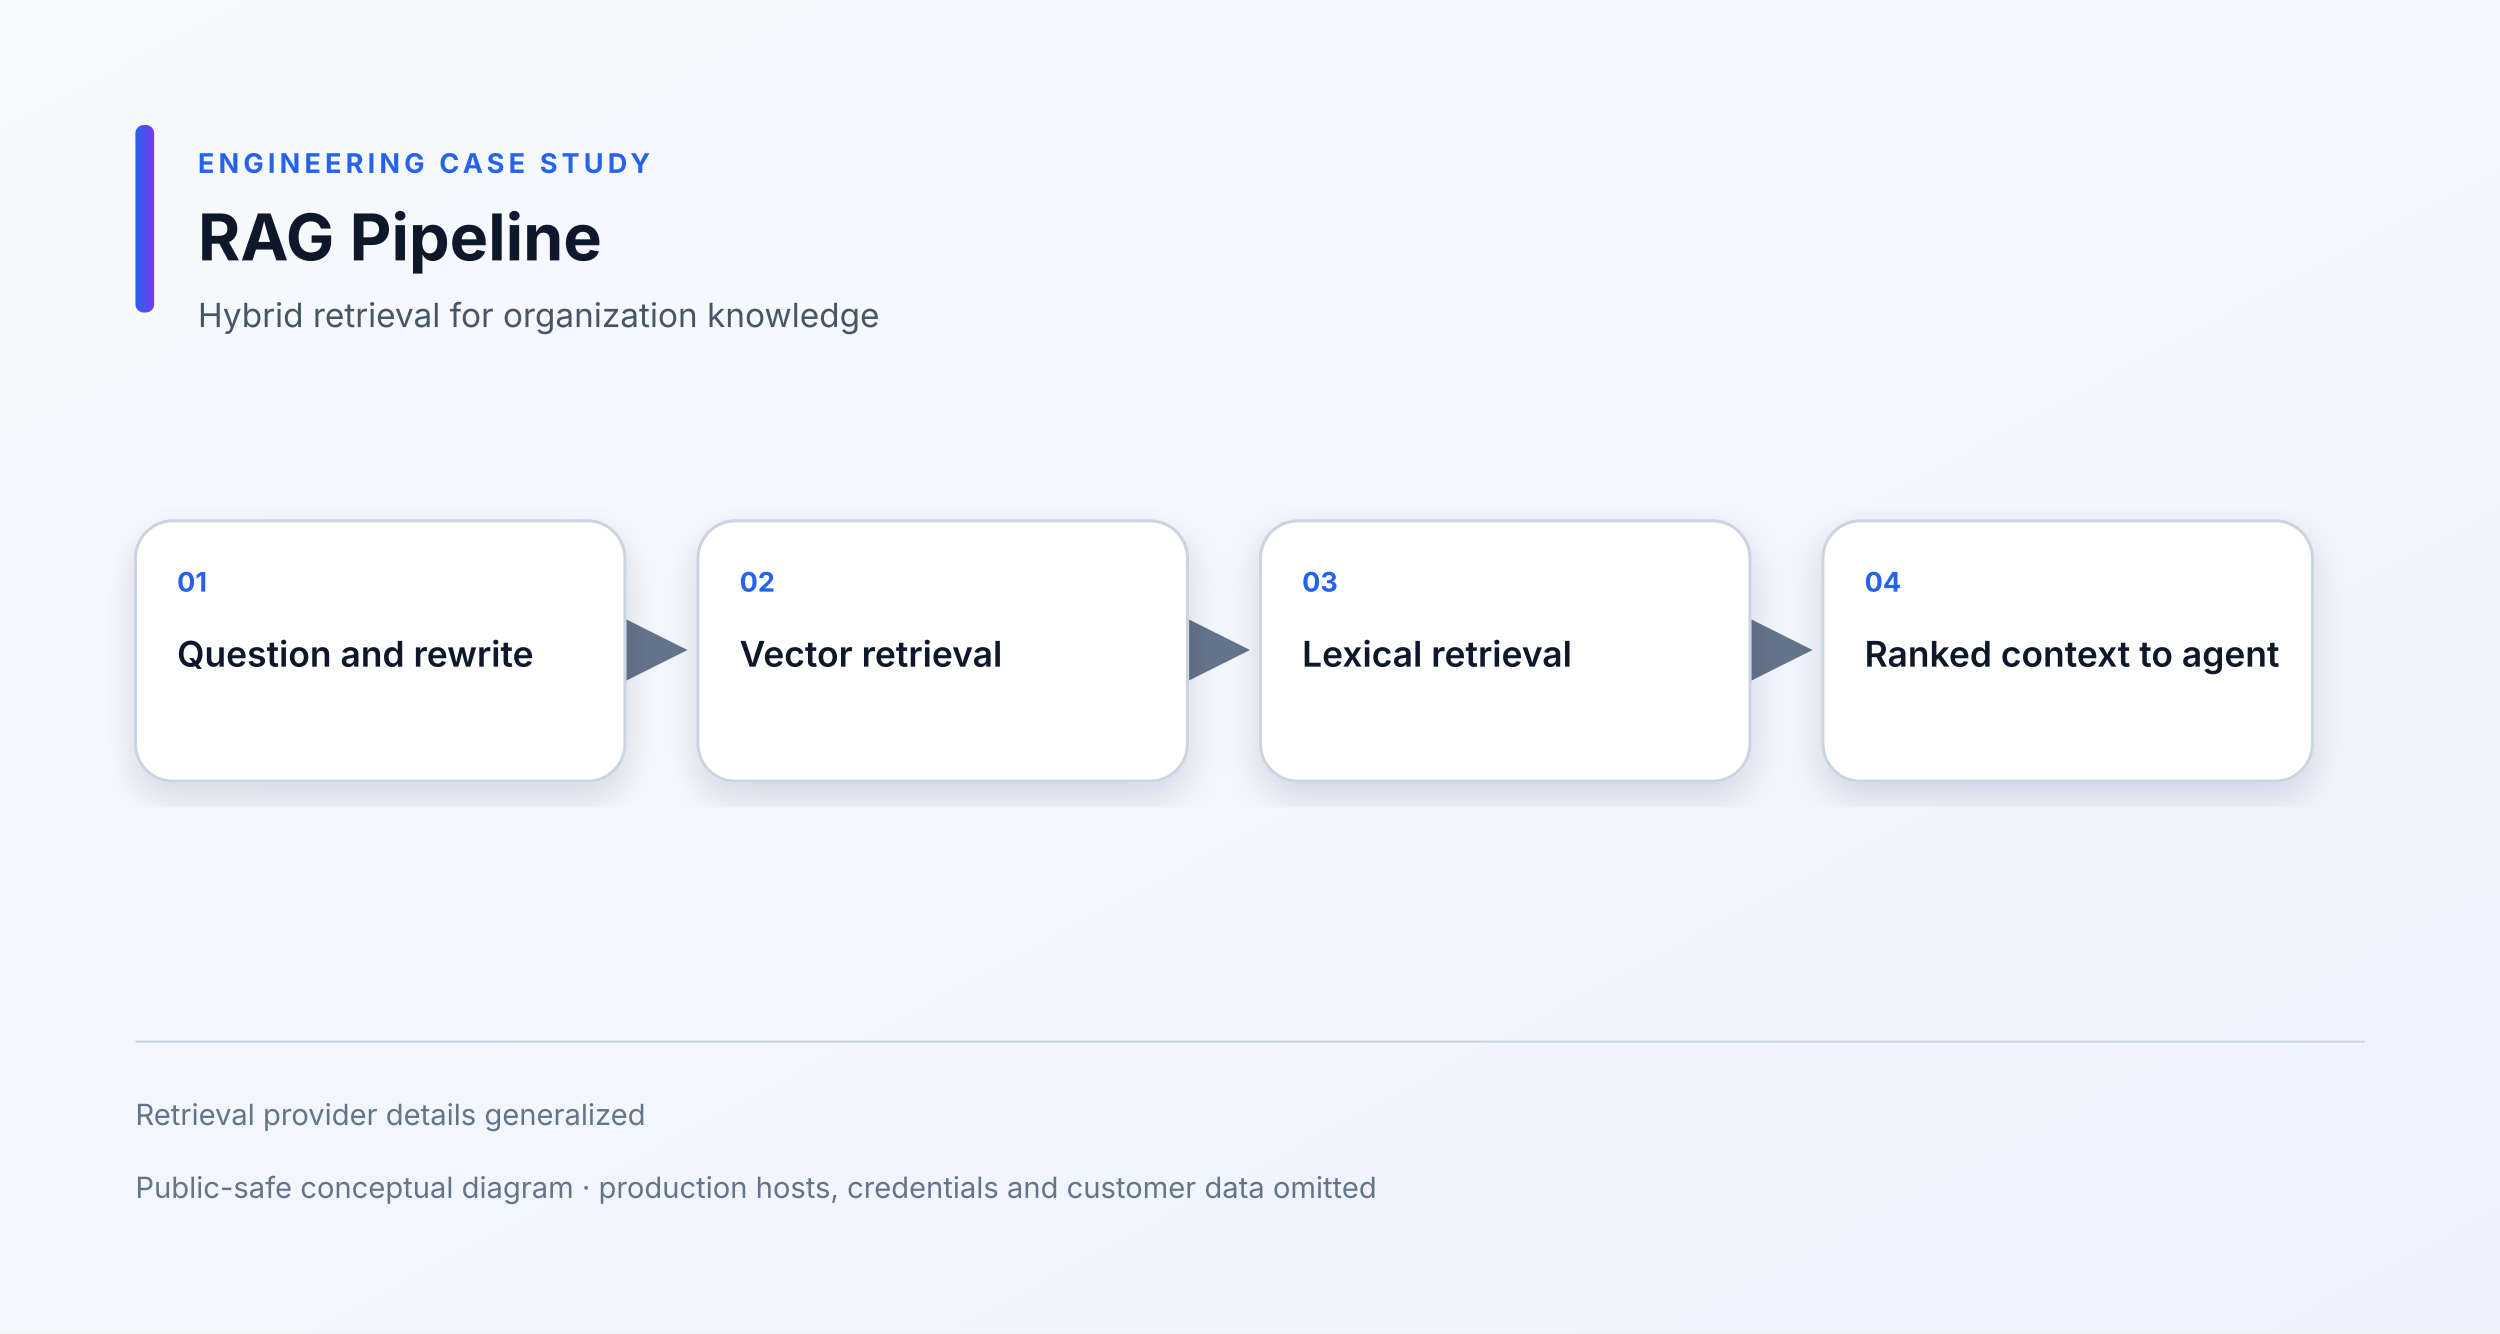
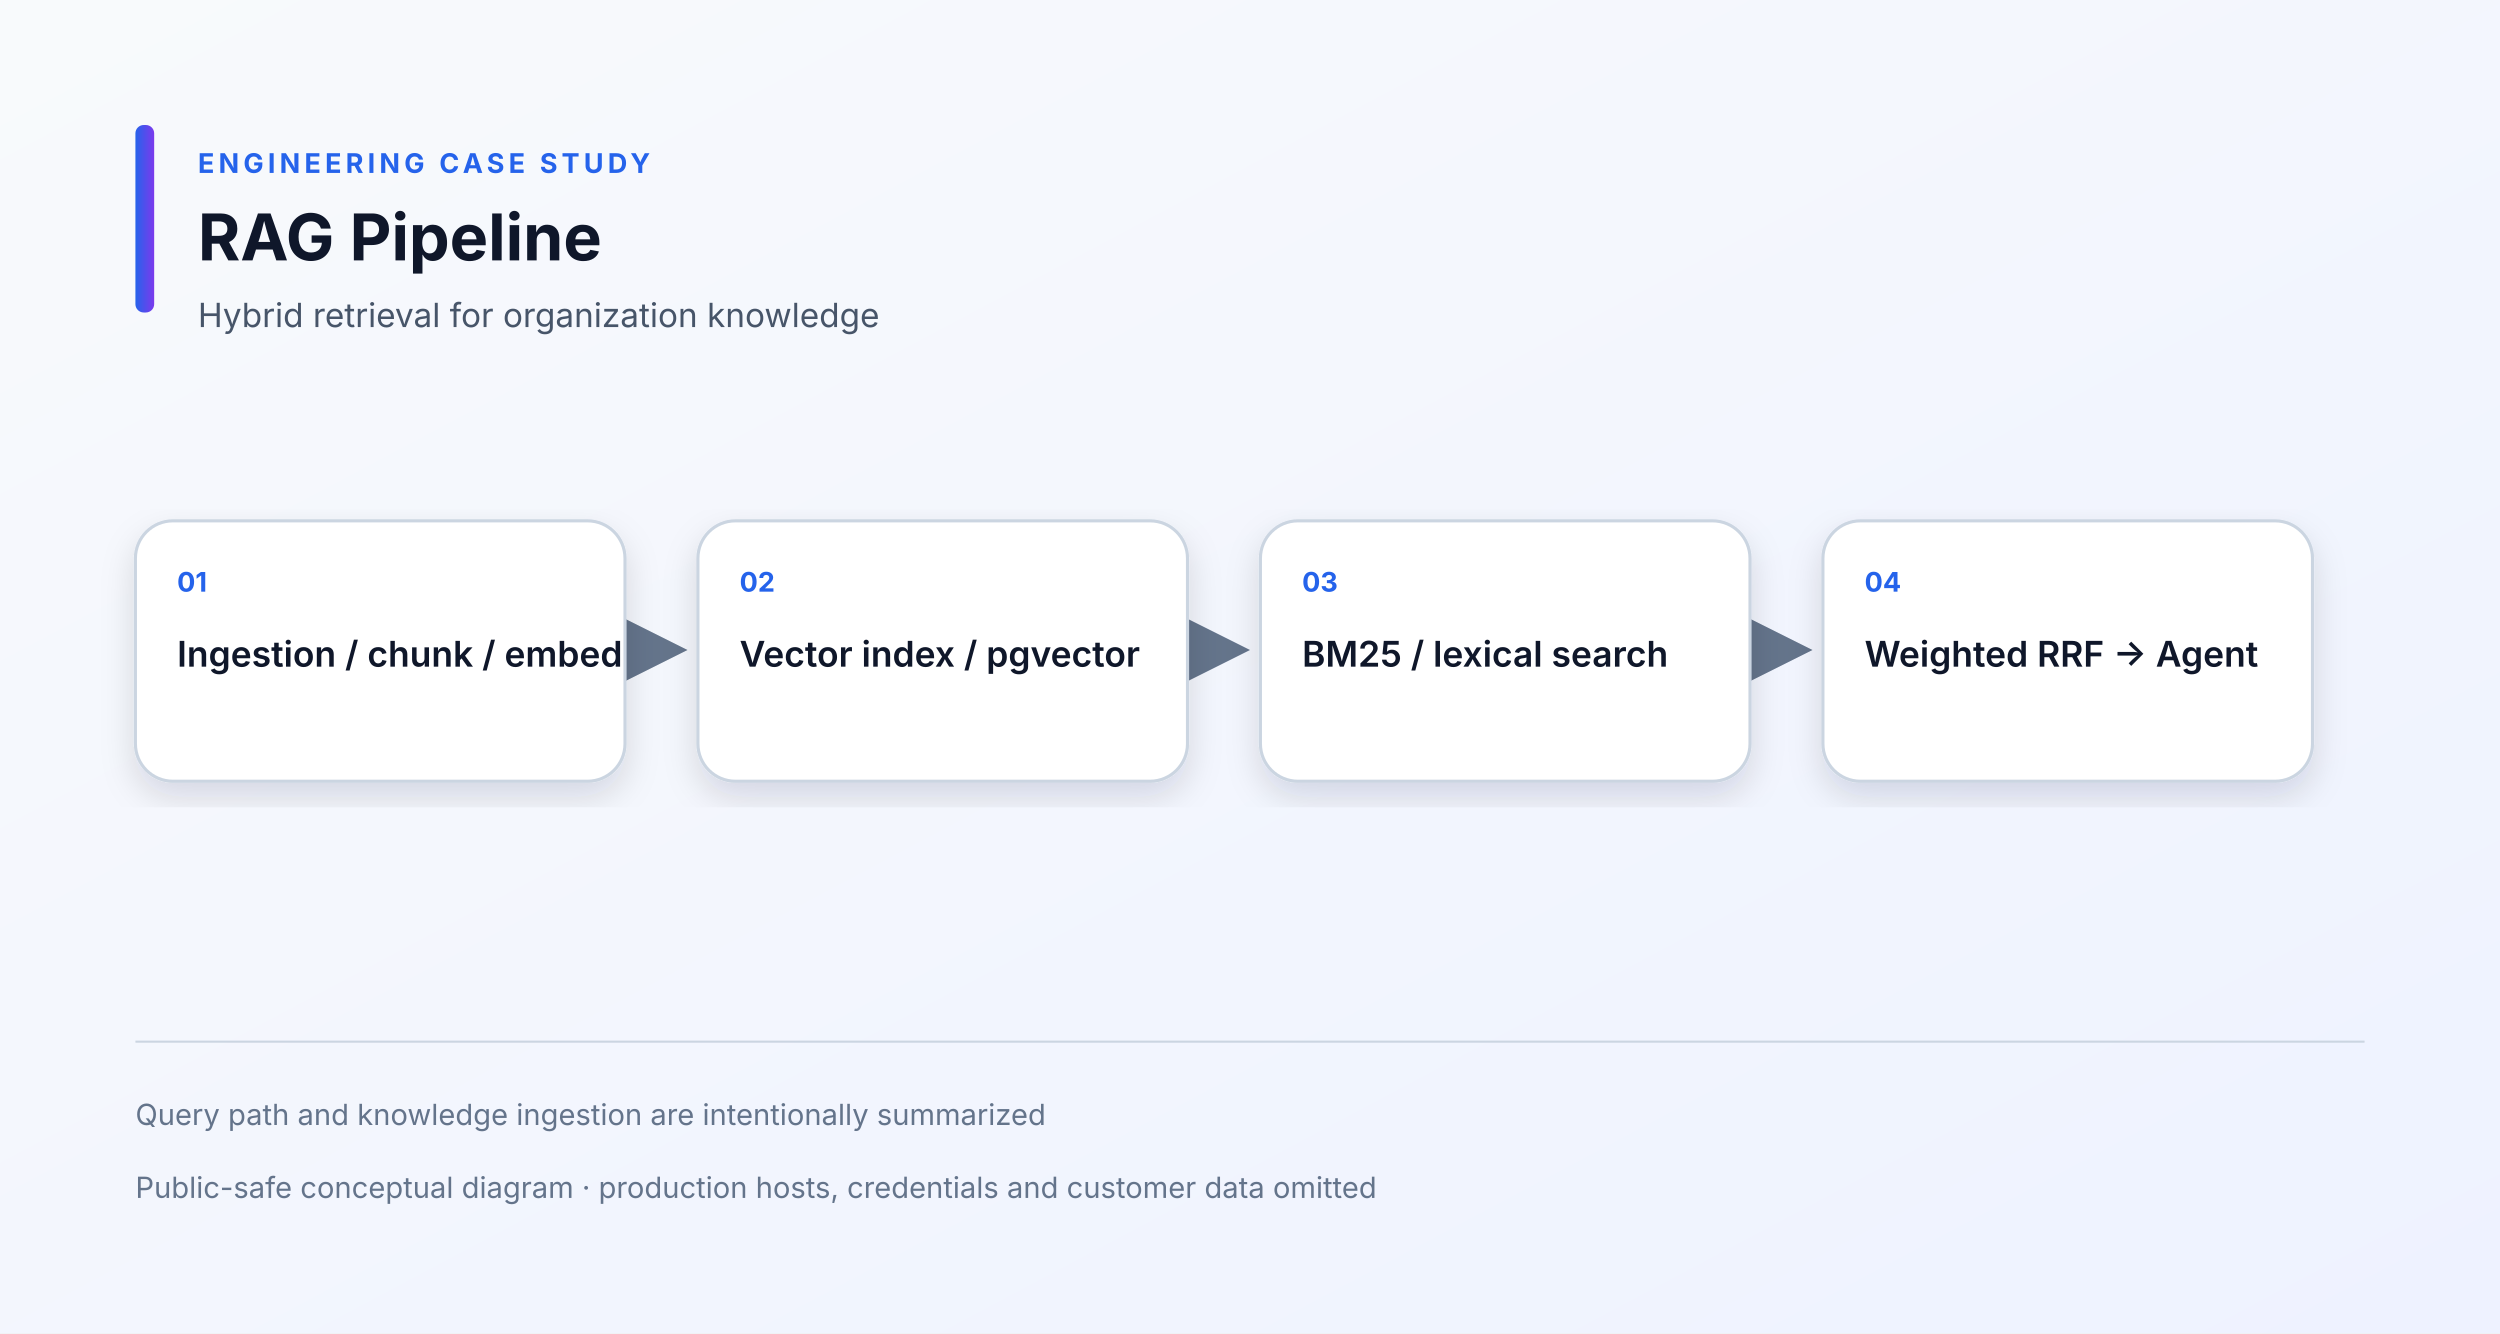
<svg xmlns="http://www.w3.org/2000/svg" width="1200" height="640" viewBox="0 0 1200 640" role="img" aria-labelledby="title desc">
  <defs>
    <linearGradient id="bg" x1="0" y1="0" x2="1" y2="1">
      <stop offset="0" stop-color="#f8fafc" />
      <stop offset="1" stop-color="#eef2ff" />
    </linearGradient>
    <linearGradient id="accent">
      <stop offset="0" stop-color="#2563eb" />
      <stop offset="1" stop-color="#7c3aed" />
    </linearGradient>
    <filter id="shadow">
      <feDropShadow dx="0" dy="7" stdDeviation="8" flood-color="#0f172a" flood-opacity=".13" />
    </filter>
    <marker id="head" markerWidth="12" markerHeight="12" refX="10" refY="6" orient="auto">
      <path d="M0,0 L12,6 L0,12 z" fill="#64748b" />
    </marker>
    <style>.title{font:700 31px Inter,Segoe UI,Arial,sans-serif;fill:#0f172a}.sub{font:400 16px Inter,Segoe UI,Arial,sans-serif;fill:#475569}.eyebrow{font:700 13px Inter,Segoe UI,Arial,sans-serif;fill:#2563eb;letter-spacing:2px}.node{fill:#fff;stroke:#cbd5e1;stroke-width:1.5;filter:url(#shadow)}.nodeNo{font:700 13px Inter,Segoe UI,Arial,sans-serif;fill:#2563eb}.nodeText{font:600 17px Inter,Segoe UI,Arial,sans-serif;fill:#0f172a}.arrow{stroke:#64748b;stroke-width:2.5;fill:none;marker-end:url(#head)}.note{font:400 14px Inter,Segoe UI,Arial,sans-serif;fill:#64748b}</style>
  </defs>
  <rect width="1200" height="640" fill="url(#bg)" />
  <rect x="65" y="60" width="9" height="90" rx="4" fill="url(#accent)" />
  <text x="95" y="83" class="eyebrow">ENGINEERING CASE STUDY</text>
  <text x="95" y="125" class="title">RAG Pipeline</text>
  <text x="95" y="157" class="sub">Hybrid retrieval for organization knowledge</text>
  <path d="M308 312 L325 312" class="arrow" />
  <path d="M578 312 L595 312" class="arrow" />
  <path d="M848 312 L865 312" class="arrow" />
  <g>
    <rect x="65" y="250" width="235" height="125" rx="18" class="node" />
    <text x="85" y="284" class="nodeNo">01</text>
-     <text x="85" y="320" class="nodeText">Question and rewrite</text>
+     <text x="85" y="320" class="nodeText">Ingestion / chunk / embed</text>
  </g>
  <g>
    <rect x="335" y="250" width="235" height="125" rx="18" class="node" />
    <text x="355" y="284" class="nodeNo">02</text>
-     <text x="355" y="320" class="nodeText">Vector retrieval</text>
+     <text x="355" y="320" class="nodeText">Vector index / pgvector</text>
  </g>
  <g>
    <rect x="605" y="250" width="235" height="125" rx="18" class="node" />
    <text x="625" y="284" class="nodeNo">03</text>
-     <text x="625" y="320" class="nodeText">Lexical retrieval</text>
+     <text x="625" y="320" class="nodeText">BM25 / lexical search</text>
  </g>
  <g>
    <rect x="875" y="250" width="235" height="125" rx="18" class="node" />
    <text x="895" y="284" class="nodeNo">04</text>
-     <text x="895" y="320" class="nodeText">Ranked context to agent</text>
+     <text x="895" y="320" class="nodeText">Weighted RRF → Agent</text>
  </g>
  <line x1="65" y1="500" x2="1135" y2="500" stroke="#cbd5e1" />
-   <text x="65" y="540" class="note">Retrieval provider details generalized</text>
+   <text x="65" y="540" class="note">Query path and knowledge ingestion are intentionally summarized</text>
  <text x="65" y="575" class="note">Public-safe conceptual diagram · production hosts, credentials and customer data omitted</text>
</svg>
